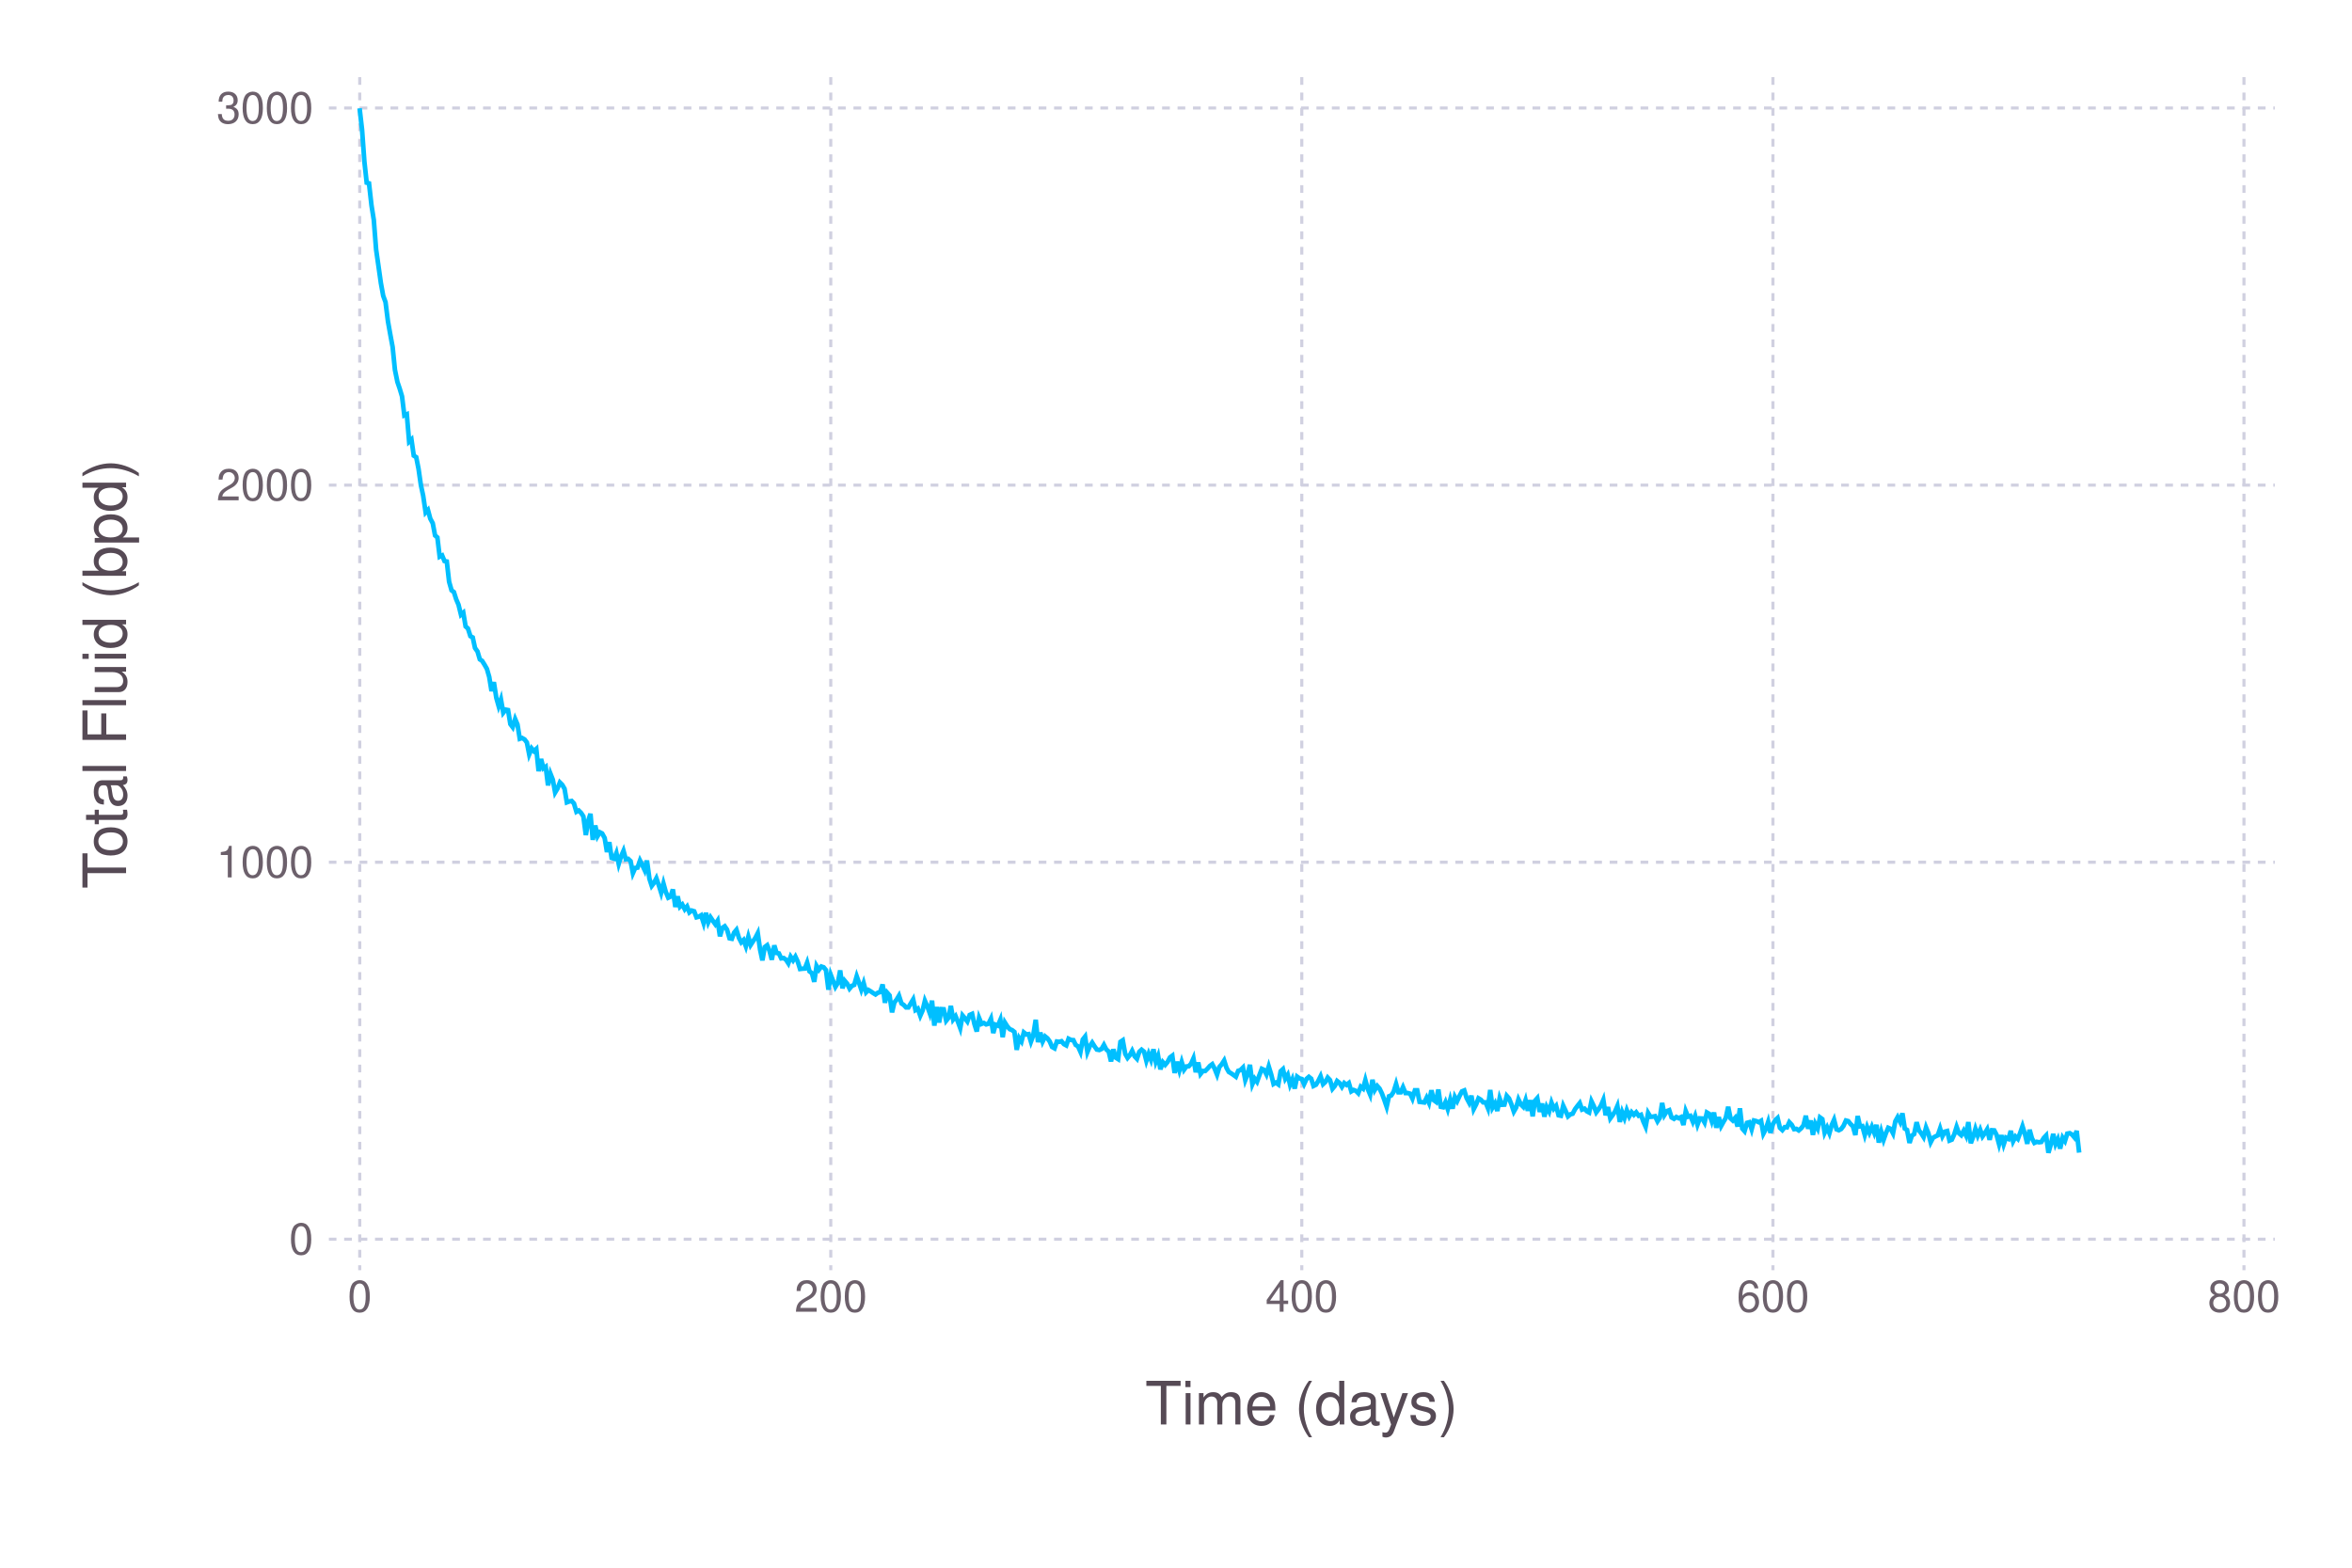
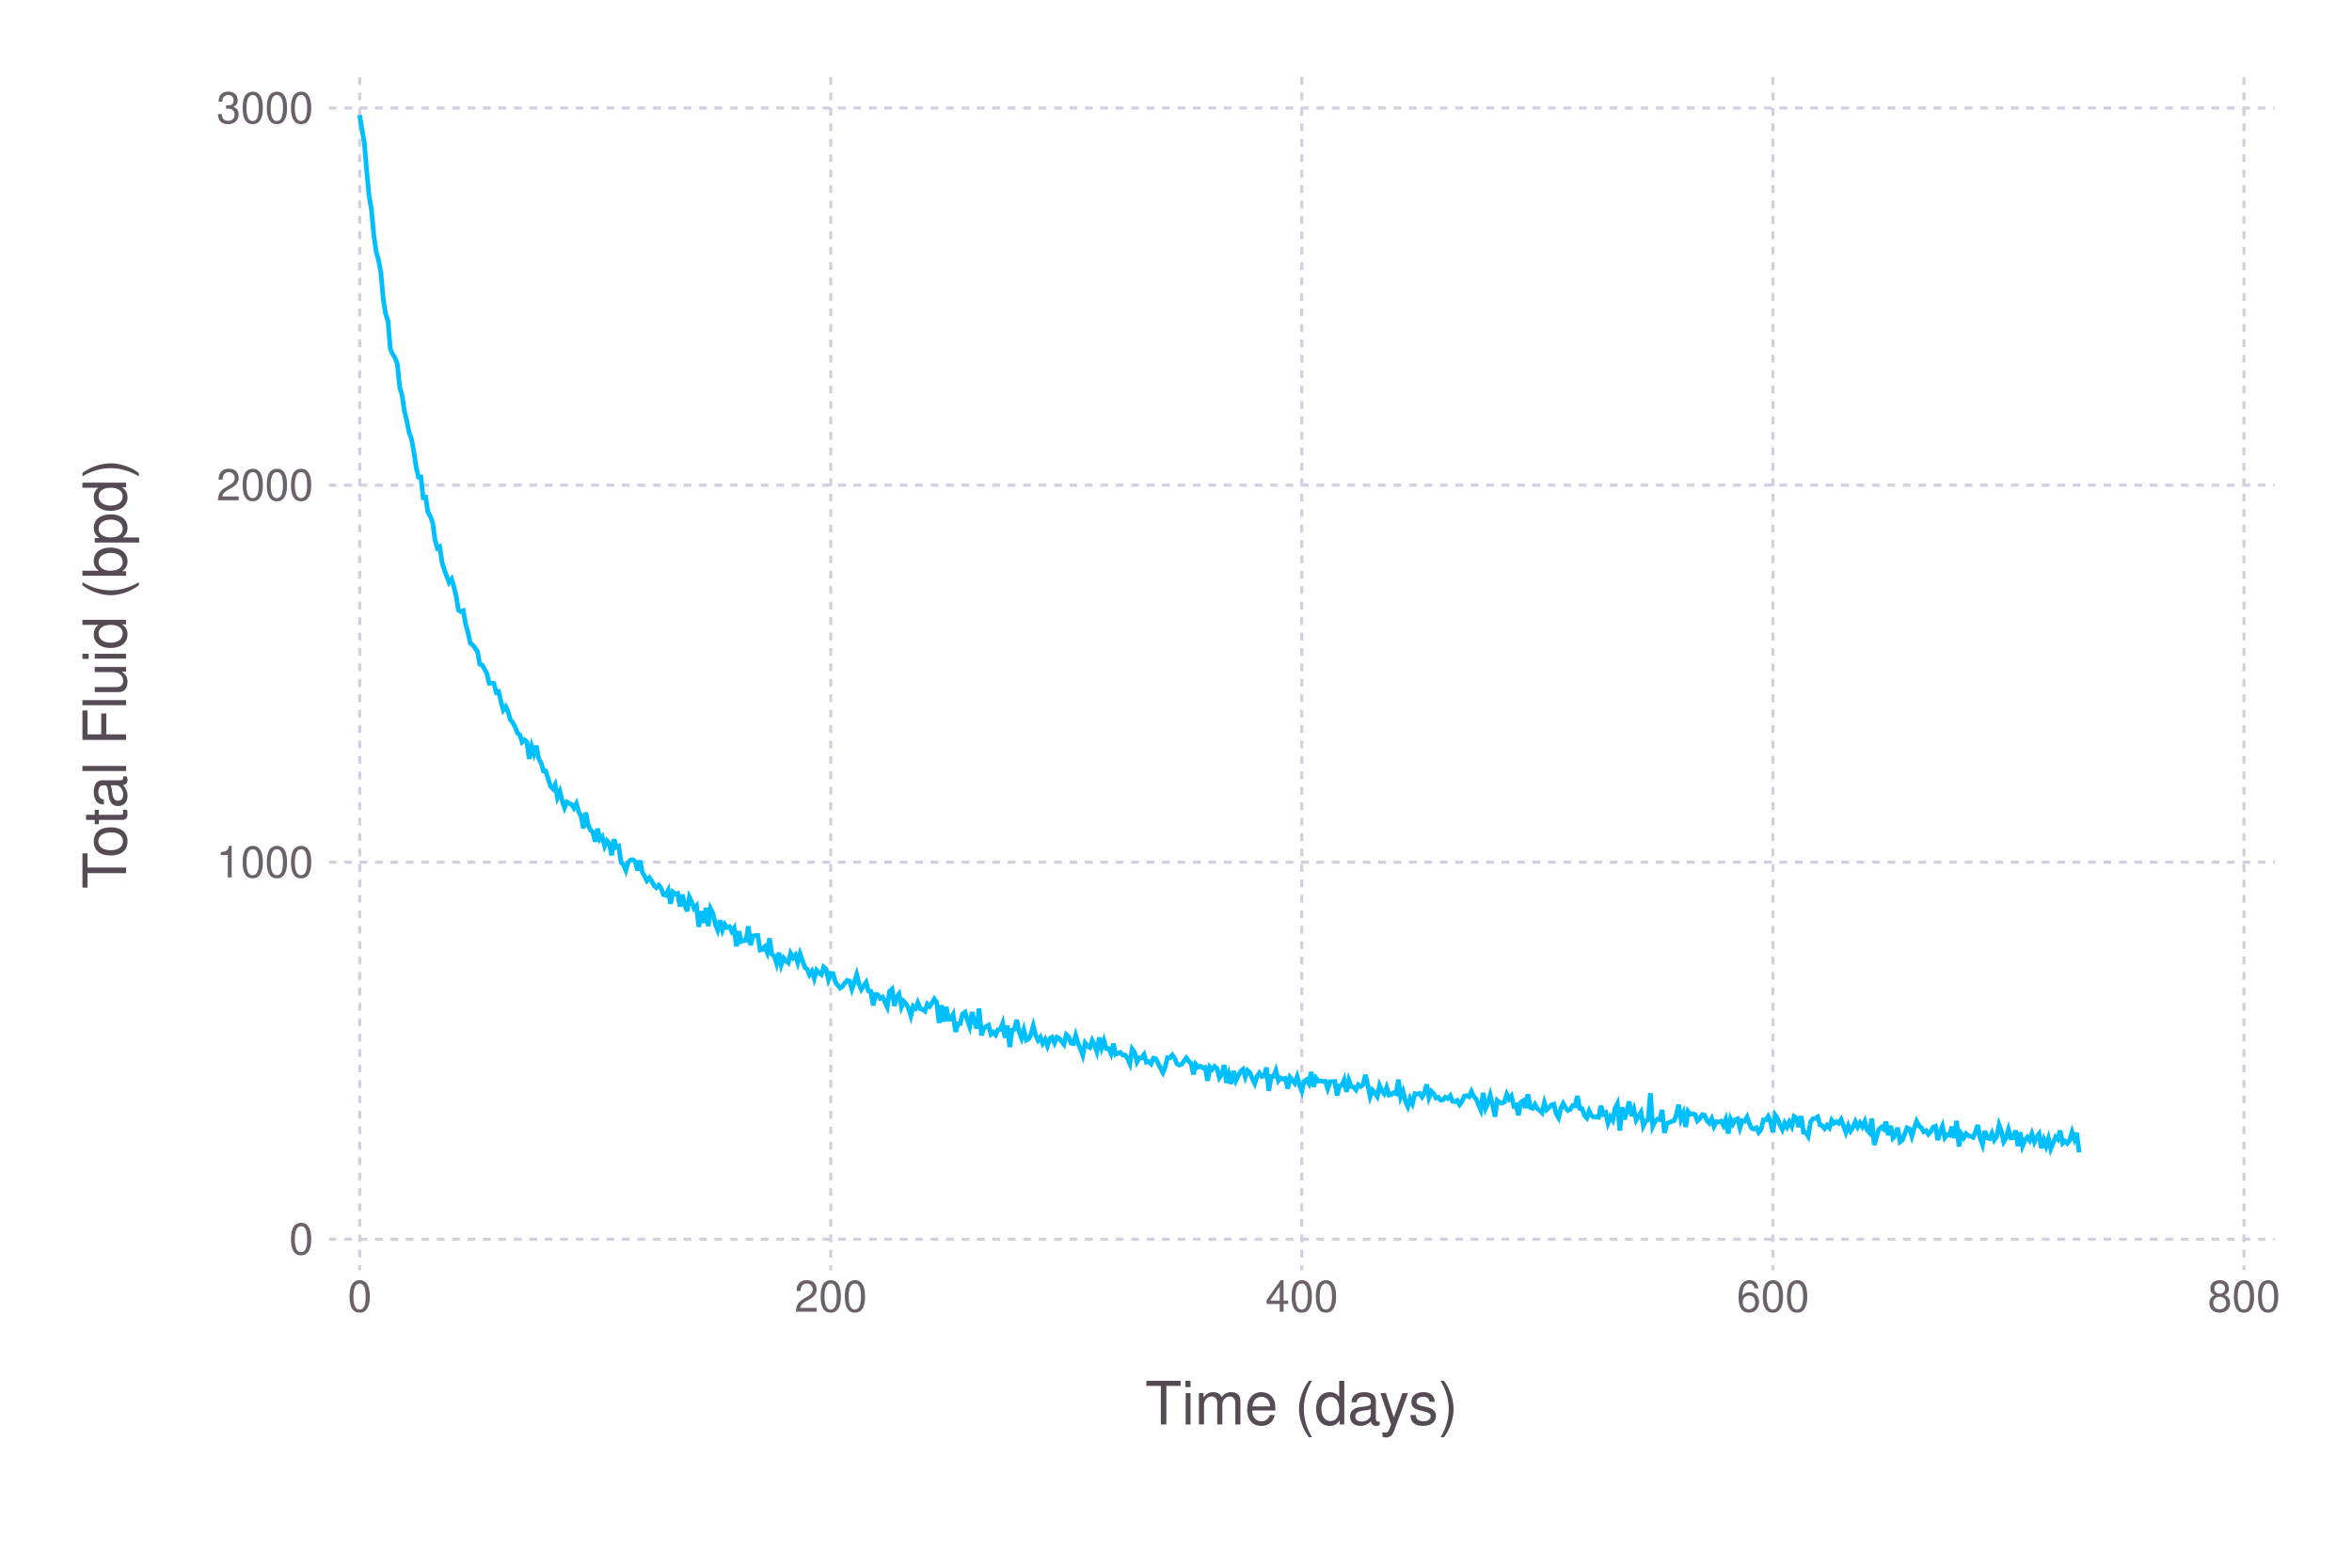
<svg xmlns="http://www.w3.org/2000/svg" version="1.2" width="152.4mm" height="101.6mm" viewBox="0 0 152.4 101.6" stroke="none" fill="#000000" stroke-width="0.3" font-size="3.88">
  <defs>
    <marker id="arrow" markerWidth="15" markerHeight="7" refX="5" refY="3.5" orient="auto" markerUnits="strokeWidth">
      <path d="M0,0 L15,3.5 L0,7 z" stroke="context-stroke" fill="context-stroke" />
    </marker>
  </defs>
-   <g class="plotroot xscalable yscalable" id="img-77639a61-1">
-     <g font-size="3.88" font-family="'PT Sans','Helvetica Neue','Helvetica',sans-serif" fill="#564A55" stroke="#000000" stroke-opacity="0.000" id="img-77639a61-2">
+   <g class="plotroot xscalable yscalable" id="img-4a1504b4-1">
+     <g font-size="3.88" font-family="'PT Sans','Helvetica Neue','Helvetica',sans-serif" fill="#564A55" stroke="#000000" stroke-opacity="0.000" id="img-4a1504b4-2">
      <g transform="translate(84.35,89.99)">
        <g class="primitive">
          <text text-anchor="middle" dy="0.6em">Time (days)</text>
        </g>
      </g>
    </g>
-     <g class="guide xlabels" font-size="2.82" font-family="'PT Sans Caption','Helvetica Neue','Helvetica',sans-serif" fill="#6C606B" id="img-77639a61-3">
+     <g class="guide xlabels" font-size="2.82" font-family="'PT Sans Caption','Helvetica Neue','Helvetica',sans-serif" fill="#6C606B" id="img-4a1504b4-3">
      <g transform="translate(23.31,83.32)">
        <g class="primitive">
          <text text-anchor="middle" dy="0.6em">0</text>
        </g>
      </g>
      <g transform="translate(53.83,83.32)">
        <g class="primitive">
          <text text-anchor="middle" dy="0.6em">200</text>
        </g>
      </g>
      <g transform="translate(84.35,83.32)">
        <g class="primitive">
          <text text-anchor="middle" dy="0.6em">400</text>
        </g>
      </g>
      <g transform="translate(114.88,83.32)">
        <g class="primitive">
          <text text-anchor="middle" dy="0.6em">600</text>
        </g>
      </g>
      <g transform="translate(145.4,83.32)">
        <g class="primitive">
          <text text-anchor="middle" dy="0.6em">800</text>
        </g>
      </g>
    </g>
-     <g clip-path="url(#img-77639a61-4)">
-       <g id="img-77639a61-5">
-         <g pointer-events="visible" stroke-width="0.3" fill="#000000" fill-opacity="0.000" stroke="#000000" stroke-opacity="0.000" class="guide background" id="img-77639a61-6">
-           <g transform="translate(84.35,43.66)" id="img-77639a61-7">
+     <g clip-path="url(#img-4a1504b4-4)">
+       <g id="img-4a1504b4-5">
+         <g pointer-events="visible" stroke-width="0.3" fill="#000000" fill-opacity="0.000" stroke="#000000" stroke-opacity="0.000" class="guide background" id="img-4a1504b4-6">
+           <g transform="translate(84.35,43.66)" id="img-4a1504b4-7">
            <path d="M-63.05,-38.66 L63.05,-38.66 63.05,38.66 -63.05,38.66  z" class="primitive" />
          </g>
        </g>
-         <g class="guide ygridlines xfixed" stroke-dasharray="0.5,0.5" stroke-width="0.2" stroke="#D0D0E0" id="img-77639a61-8">
-           <g transform="translate(84.35,80.31)" id="img-77639a61-9">
+         <g class="guide ygridlines xfixed" stroke-dasharray="0.5,0.5" stroke-width="0.2" stroke="#D0D0E0" id="img-4a1504b4-8">
+           <g transform="translate(84.35,80.31)" id="img-4a1504b4-9">
            <path fill="none" d="M-63.05,0 L63.05,0 " class="primitive" />
          </g>
-           <g transform="translate(84.35,55.88)" id="img-77639a61-10">
+           <g transform="translate(84.35,55.88)" id="img-4a1504b4-10">
            <path fill="none" d="M-63.05,0 L63.05,0 " class="primitive" />
          </g>
-           <g transform="translate(84.35,31.44)" id="img-77639a61-11">
+           <g transform="translate(84.35,31.44)" id="img-4a1504b4-11">
            <path fill="none" d="M-63.05,0 L63.05,0 " class="primitive" />
          </g>
-           <g transform="translate(84.35,7)" id="img-77639a61-12">
+           <g transform="translate(84.35,7)" id="img-4a1504b4-12">
            <path fill="none" d="M-63.05,0 L63.05,0 " class="primitive" />
          </g>
        </g>
-         <g class="guide xgridlines yfixed" stroke-dasharray="0.5,0.5" stroke-width="0.2" stroke="#D0D0E0" id="img-77639a61-13">
-           <g transform="translate(23.31,43.66)" id="img-77639a61-14">
+         <g class="guide xgridlines yfixed" stroke-dasharray="0.5,0.5" stroke-width="0.2" stroke="#D0D0E0" id="img-4a1504b4-13">
+           <g transform="translate(23.31,43.66)" id="img-4a1504b4-14">
            <path fill="none" d="M0,-38.66 L0,38.66 " class="primitive" />
          </g>
-           <g transform="translate(53.83,43.66)" id="img-77639a61-15">
+           <g transform="translate(53.83,43.66)" id="img-4a1504b4-15">
            <path fill="none" d="M0,-38.66 L0,38.66 " class="primitive" />
          </g>
-           <g transform="translate(84.35,43.66)" id="img-77639a61-16">
+           <g transform="translate(84.35,43.66)" id="img-4a1504b4-16">
            <path fill="none" d="M0,-38.66 L0,38.66 " class="primitive" />
          </g>
-           <g transform="translate(114.88,43.66)" id="img-77639a61-17">
+           <g transform="translate(114.88,43.66)" id="img-4a1504b4-17">
            <path fill="none" d="M0,-38.66 L0,38.66 " class="primitive" />
          </g>
-           <g transform="translate(145.4,43.66)" id="img-77639a61-18">
+           <g transform="translate(145.4,43.66)" id="img-4a1504b4-18">
            <path fill="none" d="M0,-38.66 L0,38.66 " class="primitive" />
          </g>
        </g>
-         <g class="plotpanel" id="img-77639a61-19">
-           <g stroke-width="0.3" fill="#000000" fill-opacity="0.000" class="geometry" id="img-77639a61-20">
-             <g class="color_LCHab{Float32}(70.0f0,60.0f0,240.0f0)" stroke-dasharray="none" stroke="#00BFFF" id="img-77639a61-21">
-               <g transform="translate(79.01,64.54)" id="img-77639a61-22">
-                 <path fill="none" d="M-55.71,-57.52 L-55.55,-56.13 -55.4,-54.07 -55.25,-52.7 -55.1,-52.66 -54.94,-51.24 -54.79,-50.29 -54.64,-48.37 -54.48,-47.25 -54.33,-46.19 -54.18,-45.37 -54.03,-44.96 -53.87,-43.7 -53.72,-42.86 -53.57,-42.05 -53.42,-40.57 -53.26,-39.79 -53.11,-39.35 -52.96,-38.85 -52.81,-37.62 -52.65,-37.69 -52.5,-35.92 -52.35,-36.06 -52.2,-35.01 -52.04,-34.91 -51.89,-34.15 -51.74,-33.11 -51.59,-32.41 -51.43,-31.33 -51.28,-31.49 -51.13,-30.93 -50.97,-30.63 -50.82,-29.84 -50.67,-29.71 -50.52,-28.46 -50.36,-28.54 -50.21,-28.18 -50.06,-28.15 -49.91,-26.84 -49.75,-26.28 -49.6,-26.17 -49.45,-25.7 -49.3,-25.35 -49.14,-24.7 -48.99,-24.83 -48.84,-23.94 -48.69,-23.81 -48.53,-23.31 -48.38,-23.23 -48.23,-22.54 -48.07,-22.32 -47.92,-21.81 -47.77,-21.71 -47.62,-21.47 -47.46,-21.19 -47.31,-20.67 -47.16,-19.75 -47.01,-20.33 -46.85,-19.31 -46.7,-18.78 -46.55,-19.21 -46.4,-18.35 -46.24,-18.55 -46.09,-18.52 -45.94,-17.61 -45.79,-17.41 -45.63,-17.94 -45.48,-17.59 -45.33,-16.66 -45.18,-16.71 -45.02,-16.62 -44.87,-16.42 -44.72,-15.65 -44.56,-16.04 -44.41,-15.86 -44.26,-16 -44.11,-14.56 -43.95,-15.35 -43.8,-14.75 -43.65,-14.85 -43.5,-13.64 -43.34,-14.39 -43.19,-14.01 -43.04,-13.18 -42.89,-13.43 -42.73,-13.83 -42.58,-13.68 -42.43,-13.42 -42.28,-12.54 -42.12,-12.6 -41.97,-12.63 -41.82,-12.47 -41.66,-11.93 -41.51,-12.01 -41.36,-11.86 -41.21,-11.63 -41.05,-10.42 -40.9,-11.33 -40.75,-11.8 -40.6,-10.11 -40.44,-11.04 -40.29,-10.35 -40.14,-10.6 -39.99,-10.52 -39.83,-10.23 -39.68,-9.32 -39.53,-9.96 -39.38,-8.94 -39.22,-8.89 -39.07,-9.26 -38.92,-8.55 -38.77,-9.03 -38.61,-9.4 -38.46,-8.85 -38.31,-8.88 -38.15,-8.73 -38,-7.95 -37.85,-8.29 -37.7,-8.31 -37.54,-8.77 -37.39,-8.47 -37.24,-8.15 -37.09,-8.77 -36.93,-7.59 -36.78,-7.13 -36.63,-7.33 -36.48,-7.62 -36.32,-7.16 -36.17,-6.68 -36.02,-7.28 -35.87,-6.74 -35.71,-6.36 -35.56,-6.43 -35.41,-6.9 -35.25,-5.76 -35.1,-6.45 -34.95,-5.78 -34.8,-5.92 -34.64,-5.61 -34.49,-5.79 -34.34,-5.41 -34.19,-5.53 -34.03,-5.48 -33.88,-5.09 -33.73,-5.13 -33.58,-5.22 -33.42,-4.72 -33.27,-5.38 -33.12,-4.76 -32.97,-5.09 -32.81,-4.85 -32.66,-4.64 -32.51,-4.87 -32.36,-3.86 -32.2,-4.41 -32.05,-4.51 -31.9,-4.29 -31.74,-3.73 -31.59,-3.7 -31.44,-4.1 -31.29,-4.28 -31.13,-3.76 -30.98,-3.47 -30.83,-3.62 -30.68,-3.21 -30.52,-3.83 -30.37,-3.3 -30.22,-3.53 -30.07,-3.75 -29.91,-4.06 -29.76,-3 -29.61,-2.3 -29.46,-3.16 -29.3,-3.28 -29.15,-2.92 -29,-2.34 -28.84,-3.27 -28.69,-2.78 -28.54,-2.75 -28.39,-2.43 -28.23,-2.45 -28.08,-2.34 -27.93,-2.11 -27.78,-2.54 -27.62,-2.3 -27.47,-2.54 -27.32,-2.22 -27.17,-1.74 -27.01,-1.76 -26.86,-1.77 -26.71,-2.16 -26.56,-1.59 -26.4,-1.47 -26.25,-0.91 -26.1,-1.94 -25.95,-1.69 -25.79,-1.9 -25.64,-1.85 -25.49,-1.67 -25.33,-0.4 -25.18,-1.36 -25.03,-0.97 -24.88,-0.58 -24.72,-0.84 -24.57,-1.65 -24.42,-0.49 -24.27,-0.97 -24.11,-0.78 -23.96,-0.47 -23.81,-0.65 -23.66,-0.71 -23.5,-1.27 -23.35,-0.85 -23.2,-0.4 -23.05,-0.83 -22.89,-0.23 -22.74,-0.38 -22.59,-0.29 -22.43,-0.18 -22.28,-0.09 -22.13,-0.2 -21.98,-0.24 -21.82,-0.74 -21.67,0.45 -21.52,-0.2 -21.37,-0.03 -21.21,1.07 -21.06,0.43 -20.91,0.24 -20.76,-0.01 -20.6,0.49 -20.45,0.59 -20.3,0.75 -20.15,0.75 -19.99,0.48 -19.84,0.23 -19.69,0.92 -19.54,0.83 -19.38,1.29 -19.23,0.95 -19.08,0.32 -18.92,0.69 -18.77,1.11 -18.62,0.31 -18.47,1.93 -18.31,0.72 -18.16,1.73 -18.01,0.86 -17.86,0.87 -17.7,1.61 -17.55,1.42 -17.4,0.65 -17.25,1.53 -17.09,1.32 -16.94,1.68 -16.79,2.09 -16.64,1.27 -16.48,1.46 -16.33,1.66 -16.18,1.24 -16.02,1.17 -15.87,1.83 -15.72,2.31 -15.57,1.43 -15.41,1.82 -15.26,1.76 -15.11,1.85 -14.96,1.81 -14.8,1.48 -14.65,2.41 -14.5,1.87 -14.35,1.93 -14.19,1.55 -14.04,2.68 -13.89,1.74 -13.74,1.98 -13.58,2.16 -13.43,2.22 -13.28,2.34 -13.13,3.5 -12.97,2.73 -12.82,2.95 -12.67,2.37 -12.51,2.5 -12.36,2.48 -12.21,2.97 -12.06,2.56 -11.9,1.55 -11.75,3 -11.6,2.38 -11.45,2.96 -11.29,2.63 -11.14,2.75 -10.99,2.96 -10.84,3.31 -10.68,3.4 -10.53,2.96 -10.38,2.98 -10.23,2.94 -10.07,3.13 -9.92,3.21 -9.77,2.78 -9.61,2.86 -9.46,2.87 -9.31,3.18 -9.16,3.27 -9,3.63 -8.85,2.83 -8.7,2.64 -8.55,3.64 -8.39,3.25 -8.24,3.03 -8.09,3.27 -7.94,3.48 -7.78,3.51 -7.63,3.44 -7.48,3.18 -7.33,3.47 -7.17,3.61 -7.02,4.25 -6.87,3.46 -6.72,4 -6.56,4.1 -6.41,2.98 -6.26,2.88 -6.1,3.76 -5.95,4.02 -5.8,3.84 -5.65,3.56 -5.49,3.92 -5.34,4.08 -5.19,3.63 -5.04,3.49 -4.88,3.62 -4.73,4.21 -4.58,3.76 -4.43,4.14 -4.27,3.46 -4.12,4.27 -3.97,3.89 -3.82,4.76 -3.66,4.3 -3.51,4.47 -3.36,4.29 -3.2,3.99 -3.05,3.88 -2.9,5 -2.75,4.27 -2.59,4.83 -2.44,4.29 -2.29,4.79 -2.14,4.58 -1.98,4.56 -1.83,4.39 -1.68,4.05 -1.53,4.95 -1.37,4.32 -1.22,5.06 -1.07,4.87 -0.92,4.87 -0.76,4.71 -0.61,4.54 -0.46,4.43 -0.31,4.71 -0.15,5.11 0,4.61 0.15,4.44 0.31,4.19 0.46,4.66 0.61,4.93 0.76,5.02 0.92,5.13 1.07,5.24 1.22,4.86 1.37,4.81 1.53,4.65 1.68,5.46 1.83,5.08 1.98,4.47 2.14,5.72 2.29,5.37 2.44,5.57 2.59,5.15 2.75,4.73 2.9,4.8 3.05,5.09 3.2,4.58 3.36,5.1 3.51,5.71 3.66,5.62 3.82,5.74 3.97,4.89 4.12,4.75 4.27,5.37 4.43,5.12 4.58,5.76 4.73,5.41 4.88,6.01 5.04,5.24 5.19,5.35 5.34,5.39 5.49,5.72 5.65,5.38 5.8,5.25 5.95,5.37 6.1,5.84 6.26,5.76 6.41,5.51 6.56,5.21 6.72,5.72 6.87,5.58 7.02,5.3 7.17,5.46 7.33,6.02 7.48,5.84 7.63,5.52 7.78,5.64 7.94,5.9 8.09,5.65 8.24,5.77 8.39,5.65 8.55,6.19 8.7,6.1 8.85,6.16 9,6.31 9.16,5.89 9.31,6.01 9.46,5.46 9.61,6.02 9.77,6.4 9.92,5.44 10.07,6.1 10.23,5.84 10.38,6.01 10.53,6.32 10.68,6.72 10.84,7.19 10.99,6.51 11.14,6.45 11.29,6.22 11.45,5.71 11.6,6.25 11.75,6.25 11.9,5.92 12.06,6.3 12.21,6.3 12.36,6.34 12.51,6.66 12.67,6.12 12.82,6.12 12.97,6.87 13.13,6.89 13.28,6.91 13.43,6.6 13.58,6.93 13.74,6.12 13.89,6.76 14.04,6.87 14.19,6.07 14.35,7.19 14.5,7.22 14.65,6.89 14.8,7.34 14.96,6.73 15.11,7.31 15.26,6.55 15.41,6.82 15.57,6.47 15.72,6.19 15.87,6.13 16.02,6.62 16.18,6.92 16.33,6.47 16.48,7.34 16.64,7.03 16.79,6.64 16.94,6.73 17.09,6.9 17.25,6.9 17.4,7.27 17.55,6.1 17.7,7.24 17.86,6.97 18.01,7.46 18.16,6.65 18.31,7.06 18.47,7.05 18.62,6.48 18.77,6.65 18.92,7.02 19.08,7.5 19.23,7.24 19.38,6.71 19.54,7.04 19.69,7.19 19.84,6.76 19.99,7.45 20.15,6.76 20.3,7.81 20.45,6.8 20.6,6.63 20.76,7.52 20.91,6.98 21.06,7.83 21.21,7.2 21.37,7.5 21.52,6.92 21.67,7.31 21.82,7.13 21.98,7.74 22.13,7.77 22.28,7.12 22.43,7.44 22.59,7.81 22.74,7.68 22.89,7.64 23.05,7.34 23.2,7.14 23.35,6.95 23.5,7.37 23.66,7.31 23.81,7.48 23.96,7.56 24.11,6.83 24.27,7.16 24.42,7.55 24.57,7.35 24.72,7.12 24.88,6.74 25.03,7.74 25.18,7.21 25.33,7.94 25.49,7.72 25.64,7.49 25.79,7.14 25.95,8.17 26.1,7.54 26.25,7.92 26.4,7.41 26.56,7.81 26.71,7.54 26.86,7.71 27.01,7.55 27.17,7.77 27.32,7.71 27.47,8.14 27.62,8.48 27.78,7.59 27.93,7.84 28.08,7.83 28.23,7.8 28.39,8.13 28.54,7.9 28.69,6.94 28.84,7.72 29,7.47 29.15,7.41 29.3,7.88 29.46,7.97 29.61,7.85 29.76,7.93 29.91,7.86 30.07,8.37 30.22,7.47 30.37,7.83 30.52,7.78 30.68,8.16 30.83,7.78 30.98,8.35 31.13,7.94 31.29,7.95 31.44,8.21 31.59,7.56 31.74,7.65 31.9,8.11 32.05,7.56 32.2,8.55 32.36,7.86 32.51,8.44 32.66,8.17 32.81,7.92 32.97,7.19 33.12,7.94 33.27,8.08 33.42,7.91 33.58,8.47 33.73,7.29 33.88,8.6 34.03,8.77 34.19,8.23 34.34,8.19 34.49,8.65 34.64,8.08 34.8,8.12 34.95,8.19 35.1,8.1 35.25,8.93 35.41,8.63 35.56,8.17 35.71,8.88 35.87,8.31 36.02,8.06 36.17,7.92 36.32,8.55 36.48,8.7 36.63,8.51 36.78,8.52 36.93,8.19 37.09,8.36 37.24,8.64 37.39,8.62 37.54,8.72 37.7,8.58 37.85,8.39 38,7.77 38.15,8.61 38.31,8.08 38.46,9.01 38.61,8.29 38.77,8.6 38.92,7.88 39.07,7.99 39.22,8.87 39.38,8.53 39.53,8.9 39.68,8.37 39.83,8.03 39.99,8.65 40.14,8.71 40.29,8.63 40.44,8.43 40.6,8.08 40.75,8.12 40.9,8.31 41.05,8.45 41.21,9.02 41.36,7.79 41.51,8.46 41.66,8.44 41.82,9.02 41.97,8.5 42.12,8.87 42.28,8.48 42.43,8.87 42.58,8.36 42.73,9.51 42.89,8.81 43.04,9.33 43.19,8.9 43.34,8.55 43.5,8.62 43.65,8.91 43.8,8.13 43.95,7.86 44.11,8.17 44.26,7.61 44.41,8.6 44.56,8.69 44.72,9.53 44.87,9.06 45.02,8.96 45.18,8.19 45.33,8.72 45.48,8.91 45.63,9.15 45.79,8.53 45.94,8.9 46.09,9.49 46.24,9.2 46.4,9.11 46.55,9.04 46.7,8.6 46.85,9.1 47.01,8.8 47.16,8.76 47.31,9.38 47.46,9.32 47.62,8.97 47.77,8.49 47.92,8.9 48.07,9.03 48.23,8.74 48.38,9.05 48.53,8.18 48.69,9.55 48.84,9.14 48.99,8.62 49.14,9.06 49.3,8.68 49.45,9.11 49.6,8.9 49.75,8.65 49.91,9.33 50.06,8.71 50.21,8.72 50.36,9.01 50.52,9.61 50.67,9.03 50.82,9.63 50.97,9.19 51.13,9.27 51.28,8.75 51.43,9.43 51.59,9.12 51.74,9.27 51.89,8.88 52.04,8.45 52.2,8.97 52.35,9.59 52.5,8.68 52.65,9.23 52.81,9.53 52.96,9.46 53.11,9.49 53.26,9.47 53.42,9.21 53.57,9.05 53.72,10.17 53.87,9.65 54.03,8.95 54.18,9.61 54.33,9.29 54.48,9.9 54.64,9.19 54.79,9.41 54.94,8.93 55.1,8.9 55.25,8.99 55.4,9.17 55.55,8.75 55.71,10.16 " class="primitive" />
+         <g class="plotpanel" id="img-4a1504b4-19">
+           <g stroke-width="0.3" fill="#000000" fill-opacity="0.000" class="geometry" id="img-4a1504b4-20">
+             <g class="color_LCHab{Float32}(70.0f0,60.0f0,240.0f0)" stroke-dasharray="none" stroke="#00BFFF" id="img-4a1504b4-21">
+               <g transform="translate(79.01,64.55)" id="img-4a1504b4-22">
+                 <path fill="none" d="M-55.71,-57.09 L-55.55,-56.14 -55.4,-55.26 -55.25,-53.47 -55.1,-51.9 -54.94,-50.96 -54.79,-49.33 -54.64,-48.26 -54.48,-47.68 -54.33,-46.89 -54.18,-45.2 -54.03,-44.23 -53.87,-43.74 -53.72,-41.94 -53.57,-41.6 -53.42,-41.37 -53.26,-40.94 -53.11,-39.45 -52.96,-38.96 -52.81,-37.93 -52.65,-37.27 -52.5,-36.52 -52.35,-36.11 -52.2,-35.32 -52.04,-34.24 -51.89,-33.63 -51.74,-33.64 -51.59,-32.3 -51.43,-32.33 -51.28,-31.35 -51.13,-31.1 -50.97,-30.66 -50.82,-29.55 -50.67,-29.02 -50.52,-29.12 -50.36,-28.08 -50.21,-27.59 -50.06,-27.19 -49.91,-26.8 -49.75,-27.02 -49.6,-26.52 -49.45,-25.91 -49.3,-25 -49.14,-24.91 -48.99,-24.97 -48.84,-24.1 -48.69,-23.57 -48.53,-22.85 -48.38,-22.75 -48.23,-22.55 -48.07,-22.32 -47.92,-21.5 -47.77,-21.45 -47.62,-21.19 -47.46,-20.89 -47.31,-20.27 -47.16,-20.28 -47.01,-20.26 -46.85,-19.67 -46.7,-19.72 -46.55,-19.09 -46.4,-18.53 -46.24,-18.75 -46.09,-18.42 -45.94,-17.9 -45.79,-17.73 -45.63,-17.43 -45.48,-17.05 -45.33,-16.92 -45.18,-16.46 -45.02,-16.6 -44.87,-16.47 -44.72,-15.37 -44.56,-16.17 -44.41,-15.7 -44.26,-16.22 -44.11,-15.41 -43.95,-15.1 -43.8,-14.59 -43.65,-14.58 -43.5,-14.1 -43.34,-13.6 -43.19,-13.43 -43.04,-13.7 -42.89,-12.87 -42.73,-13.25 -42.58,-12.65 -42.43,-12.21 -42.28,-12.57 -42.12,-12.48 -41.97,-12.41 -41.82,-12.18 -41.66,-12.47 -41.51,-11.93 -41.36,-11.66 -41.21,-10.87 -41.05,-11.89 -40.9,-11.09 -40.75,-10.75 -40.6,-10.63 -40.44,-10 -40.29,-10.85 -40.14,-10.15 -39.99,-10.32 -39.83,-9.72 -39.68,-10.07 -39.53,-9.9 -39.38,-9.12 -39.22,-10.16 -39.07,-9.65 -38.92,-9.71 -38.77,-8.67 -38.61,-8.49 -38.46,-8.14 -38.31,-8.67 -38.15,-8.82 -38,-8.83 -37.85,-8.72 -37.7,-8.14 -37.54,-8.78 -37.39,-8.02 -37.24,-7.77 -37.09,-7.47 -36.93,-7.66 -36.78,-7.44 -36.63,-7.16 -36.48,-7.02 -36.32,-7.18 -36.17,-6.97 -36.02,-6.57 -35.87,-6.53 -35.71,-6.85 -35.56,-5.98 -35.41,-6.74 -35.25,-6.61 -35.1,-6.65 -34.95,-5.8 -34.8,-6.57 -34.64,-5.92 -34.49,-5.49 -34.34,-6.4 -34.19,-6.09 -34.03,-5.67 -33.88,-5.84 -33.73,-4.48 -33.58,-5.5 -33.42,-4.74 -33.27,-5.71 -33.12,-4.53 -32.97,-5.66 -32.81,-5.34 -32.66,-4.65 -32.51,-4.28 -32.36,-4.91 -32.2,-4.27 -32.05,-4.65 -31.9,-4.44 -31.74,-4.49 -31.59,-4.18 -31.44,-4.4 -31.29,-3.22 -31.13,-4.2 -30.98,-3.53 -30.83,-3.59 -30.68,-3.6 -30.52,-4.52 -30.37,-3.29 -30.22,-3.89 -30.07,-3.92 -29.91,-3.93 -29.76,-2.98 -29.61,-3.02 -29.46,-3.19 -29.3,-2.82 -29.15,-3.74 -29,-2.71 -28.84,-2.59 -28.69,-2.11 -28.54,-2.81 -28.39,-2.01 -28.23,-2.46 -28.08,-2.28 -27.93,-2.15 -27.78,-2.76 -27.62,-2.48 -27.47,-2.66 -27.32,-2.16 -27.17,-2.73 -27.01,-2.29 -26.86,-1.86 -26.71,-1.74 -26.56,-1.38 -26.4,-1.61 -26.25,-1.13 -26.1,-1.67 -25.95,-1.5 -25.79,-1.39 -25.64,-1.88 -25.49,-1.76 -25.33,-1.06 -25.18,-1.47 -25.03,-1.45 -24.88,-0.9 -24.72,-0.69 -24.57,-0.51 -24.42,-0.62 -24.27,-0.85 -24.11,-1.02 -23.96,-0.97 -23.81,-0.44 -23.66,-0.86 -23.5,-1.39 -23.35,-0.78 -23.2,-0.43 -23.05,-0.67 -22.89,-0.89 -22.74,-0.33 -22.59,-0.31 -22.43,0.61 -22.28,-0.11 -22.13,-0.08 -21.98,0.16 -21.82,0.07 -21.67,0.39 -21.52,0.71 -21.37,-0.3 -21.21,-0.45 -21.06,0.64 -20.91,0.05 -20.76,-0.14 -20.6,0.71 -20.45,0.35 -20.3,0.52 -20.15,0.77 -19.99,1.29 -19.84,0.67 -19.69,0.8 -19.54,0.43 -19.38,0.83 -19.23,0.86 -19.08,0.98 -18.92,0.52 -18.77,0.67 -18.62,0.46 -18.47,0.19 -18.31,0.43 -18.16,1.75 -18.01,0.6 -17.86,1.66 -17.7,0.71 -17.55,1.51 -17.4,1.5 -17.25,1.21 -17.09,2.33 -16.94,1.8 -16.79,1.79 -16.64,1.16 -16.48,1.05 -16.33,1.56 -16.18,1.98 -16.02,1.04 -15.87,1.7 -15.72,2.1 -15.57,0.81 -15.41,2.55 -15.26,2.07 -15.11,1.98 -14.96,1.89 -14.8,2.47 -14.65,2.34 -14.5,2.52 -14.35,2.19 -14.19,2.17 -14.04,1.77 -13.89,2.71 -13.74,1.92 -13.58,3.31 -13.43,2.21 -13.28,2.16 -13.13,1.55 -12.97,2.33 -12.82,2.73 -12.67,2.2 -12.51,2.86 -12.36,2.78 -12.21,2.49 -12.06,1.93 -11.9,2.56 -11.75,2.87 -11.6,2.67 -11.45,3.07 -11.29,2.81 -11.14,3.23 -10.99,2.76 -10.84,2.67 -10.68,3.04 -10.53,2.67 -10.38,2.74 -10.23,2.94 -10.07,3.14 -9.92,2.5 -9.77,2.64 -9.61,3.06 -9.46,3.09 -9.31,2.55 -9.16,3.06 -9,3.42 -8.85,3.84 -8.7,3.05 -8.55,3.26 -8.39,3.34 -8.24,2.88 -8.09,3.17 -7.94,3.6 -7.78,2.69 -7.63,3.35 -7.48,2.89 -7.33,3.41 -7.17,3.41 -7.02,3.74 -6.87,3.09 -6.72,3.78 -6.56,3.71 -6.41,3.66 -6.26,3.83 -6.1,3.83 -5.95,4.05 -5.8,4.39 -5.65,3.44 -5.49,3.67 -5.34,4.28 -5.19,4.01 -5.04,4.01 -4.88,3.79 -4.73,4.29 -4.58,4.25 -4.43,4.4 -4.27,4.03 -4.12,4.06 -3.97,4.37 -3.82,4.66 -3.66,4.96 -3.51,4.59 -3.36,3.99 -3.2,4 -3.05,3.82 -2.9,4.03 -2.75,4.39 -2.59,4.48 -2.44,4.42 -2.29,4.21 -2.14,4.01 -1.98,4.24 -1.83,4.36 -1.68,5.08 -1.53,4.42 -1.37,4.61 -1.22,4.55 -1.07,4.66 -0.92,4.63 -0.76,5.49 -0.61,4.6 -0.46,4.76 -0.31,4.56 -0.15,4.7 0,5.3 0.15,5.09 0.31,4.47 0.46,5.63 0.61,5.08 0.76,5.69 0.92,4.86 1.07,5.48 1.22,5.17 1.37,4.89 1.53,4.75 1.68,5.25 1.83,4.83 1.98,4.97 2.14,5.37 2.29,5.67 2.44,5.2 2.59,4.99 2.75,5.22 2.9,5.19 3.05,4.63 3.2,6.15 3.36,5.21 3.51,5.21 3.66,4.83 3.82,5.49 3.97,5.31 4.12,5.38 4.27,5.34 4.43,6 4.58,5.27 4.73,5.46 4.88,5.65 5.04,5.22 5.19,5.77 5.34,6.16 5.49,5.53 5.65,5.42 5.8,5.67 5.95,4.93 6.1,5.88 6.26,5.32 6.41,5.51 6.56,5.5 6.72,5.54 6.87,5.53 7.02,6 7.17,5.56 7.33,5.55 7.48,5.54 7.63,6.45 7.78,5.82 7.94,5.79 8.09,5.43 8.24,6.21 8.39,5.45 8.55,5.87 8.7,5.9 8.85,6.08 9,5.75 9.16,5.87 9.31,5.75 9.46,5.11 9.61,5.74 9.77,6.52 9.92,6.1 10.07,6.27 10.23,6.51 10.38,5.8 10.53,6.14 10.68,6.34 10.84,5.92 10.99,6.42 11.14,6.39 11.29,6.27 11.45,6.33 11.6,5.42 11.75,6.55 11.9,6.19 12.06,6.84 12.21,7.17 12.36,6.65 12.51,6.96 12.67,6.33 12.82,6.36 12.97,6.31 13.13,6.54 13.28,6.29 13.43,5.73 13.58,6.59 13.74,6.18 13.89,6.34 14.04,6.61 14.19,6.56 14.35,6.75 14.5,6.72 14.65,6.56 14.8,6.64 14.96,6.46 15.11,6.82 15.26,6.86 15.41,6.77 15.57,7.04 15.72,6.83 15.87,6.49 16.02,6.46 16.18,6.53 16.33,6.19 16.48,6.5 16.64,6.68 16.79,7.04 16.94,7.38 17.09,6.28 17.25,7.28 17.4,6.95 17.55,6.43 17.7,7.02 17.86,7.82 18.01,6.77 18.16,6.9 18.31,6.95 18.47,6.87 18.62,6.37 18.77,6.67 18.92,6.48 19.08,7.14 19.23,7.07 19.38,7.73 19.54,6.88 19.69,6.78 19.84,7.26 19.99,6.37 20.15,7.23 20.3,7.28 20.45,7.02 20.6,7.3 20.76,7.42 20.91,7.57 21.06,6.91 21.21,7.37 21.37,7.22 21.52,7.06 21.67,7.01 21.82,7.61 21.98,7.89 22.13,7.27 22.28,6.97 22.43,7.24 22.59,7.42 22.74,7.34 22.89,7.1 23.05,7.12 23.2,6.48 23.35,7.28 23.5,7.3 23.66,7.74 23.81,7.9 23.96,7.45 24.11,7.75 24.27,7.85 24.42,7.83 24.57,7.86 24.72,7.12 24.88,7.66 25.03,7.56 25.18,8.23 25.33,7.83 25.49,8.06 25.64,7.29 25.79,6.99 25.95,8.72 26.1,7.21 26.25,8 26.4,7.45 26.56,6.84 26.71,7.78 26.86,7.36 27.01,8.04 27.17,7.77 27.32,7.53 27.47,8.42 27.62,8.11 27.78,8.03 27.93,6.3 28.08,8.45 28.23,8.14 28.39,7.98 28.54,8.01 28.69,7.38 28.84,8.87 29,8.27 29.15,8.19 29.3,8.14 29.46,8.08 29.61,7.71 29.76,7.04 29.91,8 30.07,7.6 30.22,8.49 30.37,7.48 30.52,7.67 30.68,7.63 30.83,7.69 30.98,8.09 31.13,7.94 31.29,7.69 31.44,7.72 31.59,8.08 31.74,8.24 31.9,7.95 32.05,8.44 32.2,8.14 32.36,8.16 32.51,8.11 32.66,8.38 32.81,8 32.97,8.92 33.12,7.98 33.27,8.3 33.42,8.02 33.58,7.96 33.73,8.54 33.88,8.08 34.03,8.12 34.19,7.84 34.34,8.26 34.49,8.57 34.64,8.62 34.8,8.54 34.95,8.84 35.1,8.64 35.25,8.03 35.41,8.03 35.56,7.8 35.71,8.14 35.87,8.82 36.02,7.72 36.17,7.94 36.32,8.34 36.48,8.66 36.63,8.23 36.78,8.49 36.93,8.16 37.09,8.46 37.24,7.81 37.39,7.91 37.54,8.49 37.7,7.79 37.85,8.83 38,8.85 38.15,9.09 38.31,8.15 38.46,7.96 38.61,7.93 38.77,7.83 38.92,8.35 39.07,8.41 39.22,8.59 39.38,8.37 39.53,8.54 39.68,8.05 39.83,8.25 39.99,8.14 40.14,8.25 40.29,8.01 40.44,8.4 40.6,8.84 40.75,8.4 40.9,8.74 41.05,8.51 41.21,8.14 41.36,8.49 41.51,8.22 41.66,8.47 41.82,8.12 41.97,8.68 42.12,8.85 42.28,7.95 42.43,9.66 42.58,9.15 42.73,8.64 42.89,8.5 43.04,8.63 43.19,8.14 43.34,9.02 43.5,8.41 43.65,9.21 43.8,9.05 43.95,8.53 44.11,9.45 44.26,9.33 44.41,8.93 44.56,8.54 44.72,8.61 44.87,9.09 45.02,8.57 45.18,8.12 45.33,8.41 45.48,8.53 45.63,8.8 45.79,8.73 45.94,8.96 46.09,8.8 46.24,8.51 46.4,8.44 46.55,9.34 46.7,8.81 46.85,8.44 47.01,9.18 47.16,8.99 47.31,9.02 47.46,8.47 47.62,9.21 47.77,8.09 47.92,9.75 48.07,8.94 48.23,9.19 48.38,8.92 48.53,9.06 48.69,9.09 48.84,9.16 48.99,8.82 49.14,8.36 49.3,9.22 49.45,9.63 49.6,8.74 49.75,9.19 49.91,9.24 50.06,8.9 50.21,9.34 50.36,9.13 50.52,8.35 50.67,8.76 50.82,9.45 50.97,9.21 51.13,8.65 51.28,9.2 51.43,9.18 51.59,8.72 51.74,9.73 51.89,8.83 52.04,9.72 52.2,9.34 52.35,9.15 52.5,9.36 52.65,8.93 52.81,9.46 52.96,9.13 53.11,8.93 53.26,9.85 53.42,9.32 53.57,9.74 53.72,9.24 53.87,9.91 54.03,9.51 54.18,9.14 54.33,9.28 54.48,8.72 54.64,9.54 54.79,9.4 54.94,9.55 55.1,9.34 55.25,8.82 55.4,9.27 55.55,8.87 55.71,10.14 " class="primitive" />
              </g>
            </g>
          </g>
        </g>
      </g>
    </g>
-     <g class="guide ylabels" font-size="2.82" font-family="'PT Sans Caption','Helvetica Neue','Helvetica',sans-serif" fill="#6C606B" id="img-77639a61-23">
-       <g transform="translate(20.3,80.31)" id="img-77639a61-24">
+     <g class="guide ylabels" font-size="2.82" font-family="'PT Sans Caption','Helvetica Neue','Helvetica',sans-serif" fill="#6C606B" id="img-4a1504b4-23">
+       <g transform="translate(20.3,80.31)" id="img-4a1504b4-24">
        <g class="primitive">
          <text text-anchor="end" dy="0.35em">0</text>
        </g>
      </g>
-       <g transform="translate(20.3,55.88)" id="img-77639a61-25">
+       <g transform="translate(20.3,55.88)" id="img-4a1504b4-25">
        <g class="primitive">
          <text text-anchor="end" dy="0.35em">1000</text>
        </g>
      </g>
-       <g transform="translate(20.3,31.44)" id="img-77639a61-26">
+       <g transform="translate(20.3,31.44)" id="img-4a1504b4-26">
        <g class="primitive">
          <text text-anchor="end" dy="0.35em">2000</text>
        </g>
      </g>
-       <g transform="translate(20.3,7)" id="img-77639a61-27">
+       <g transform="translate(20.3,7)" id="img-4a1504b4-27">
        <g class="primitive">
          <text text-anchor="end" dy="0.35em">3000</text>
        </g>
      </g>
    </g>
-     <g font-size="3.88" font-family="'PT Sans','Helvetica Neue','Helvetica',sans-serif" fill="#564A55" stroke="#000000" stroke-opacity="0.000" id="img-77639a61-28">
-       <g transform="translate(8.81,41.66)" id="img-77639a61-29">
+     <g font-size="3.88" font-family="'PT Sans','Helvetica Neue','Helvetica',sans-serif" fill="#564A55" stroke="#000000" stroke-opacity="0.000" id="img-4a1504b4-28">
+       <g transform="translate(8.81,41.66)" id="img-4a1504b4-29">
        <g class="primitive">
          <text text-anchor="middle" dy="0.35em" transform="rotate(-90,0, 2)">Total Fluid (bpd)</text>
        </g>
      </g>
    </g>
  </g>
  <defs>
-     <clipPath id="img-77639a61-4">
+     <clipPath id="img-4a1504b4-4">
      <path d="M21.31,5 L147.4,5 147.4,82.32 21.31,82.32 " />
    </clipPath>
  </defs>
</svg>
